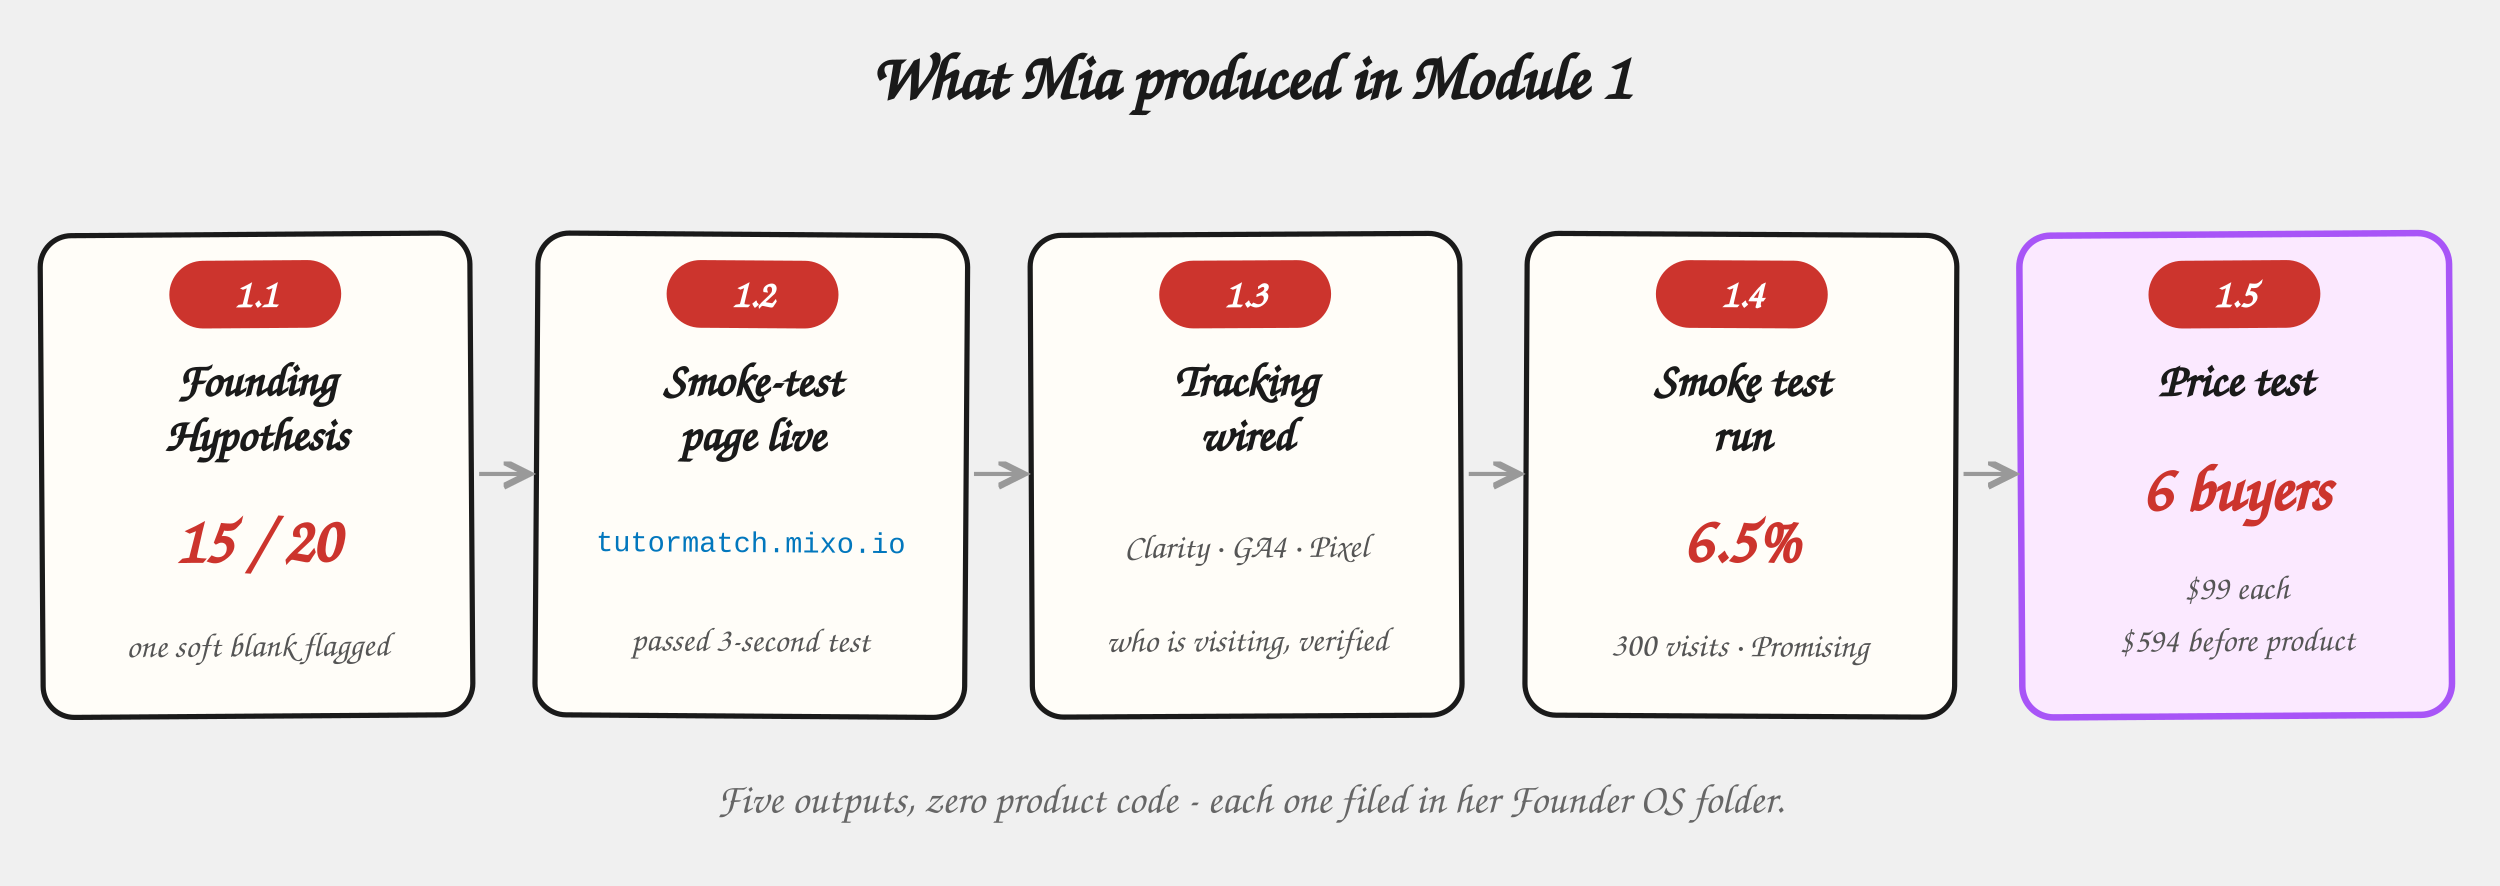
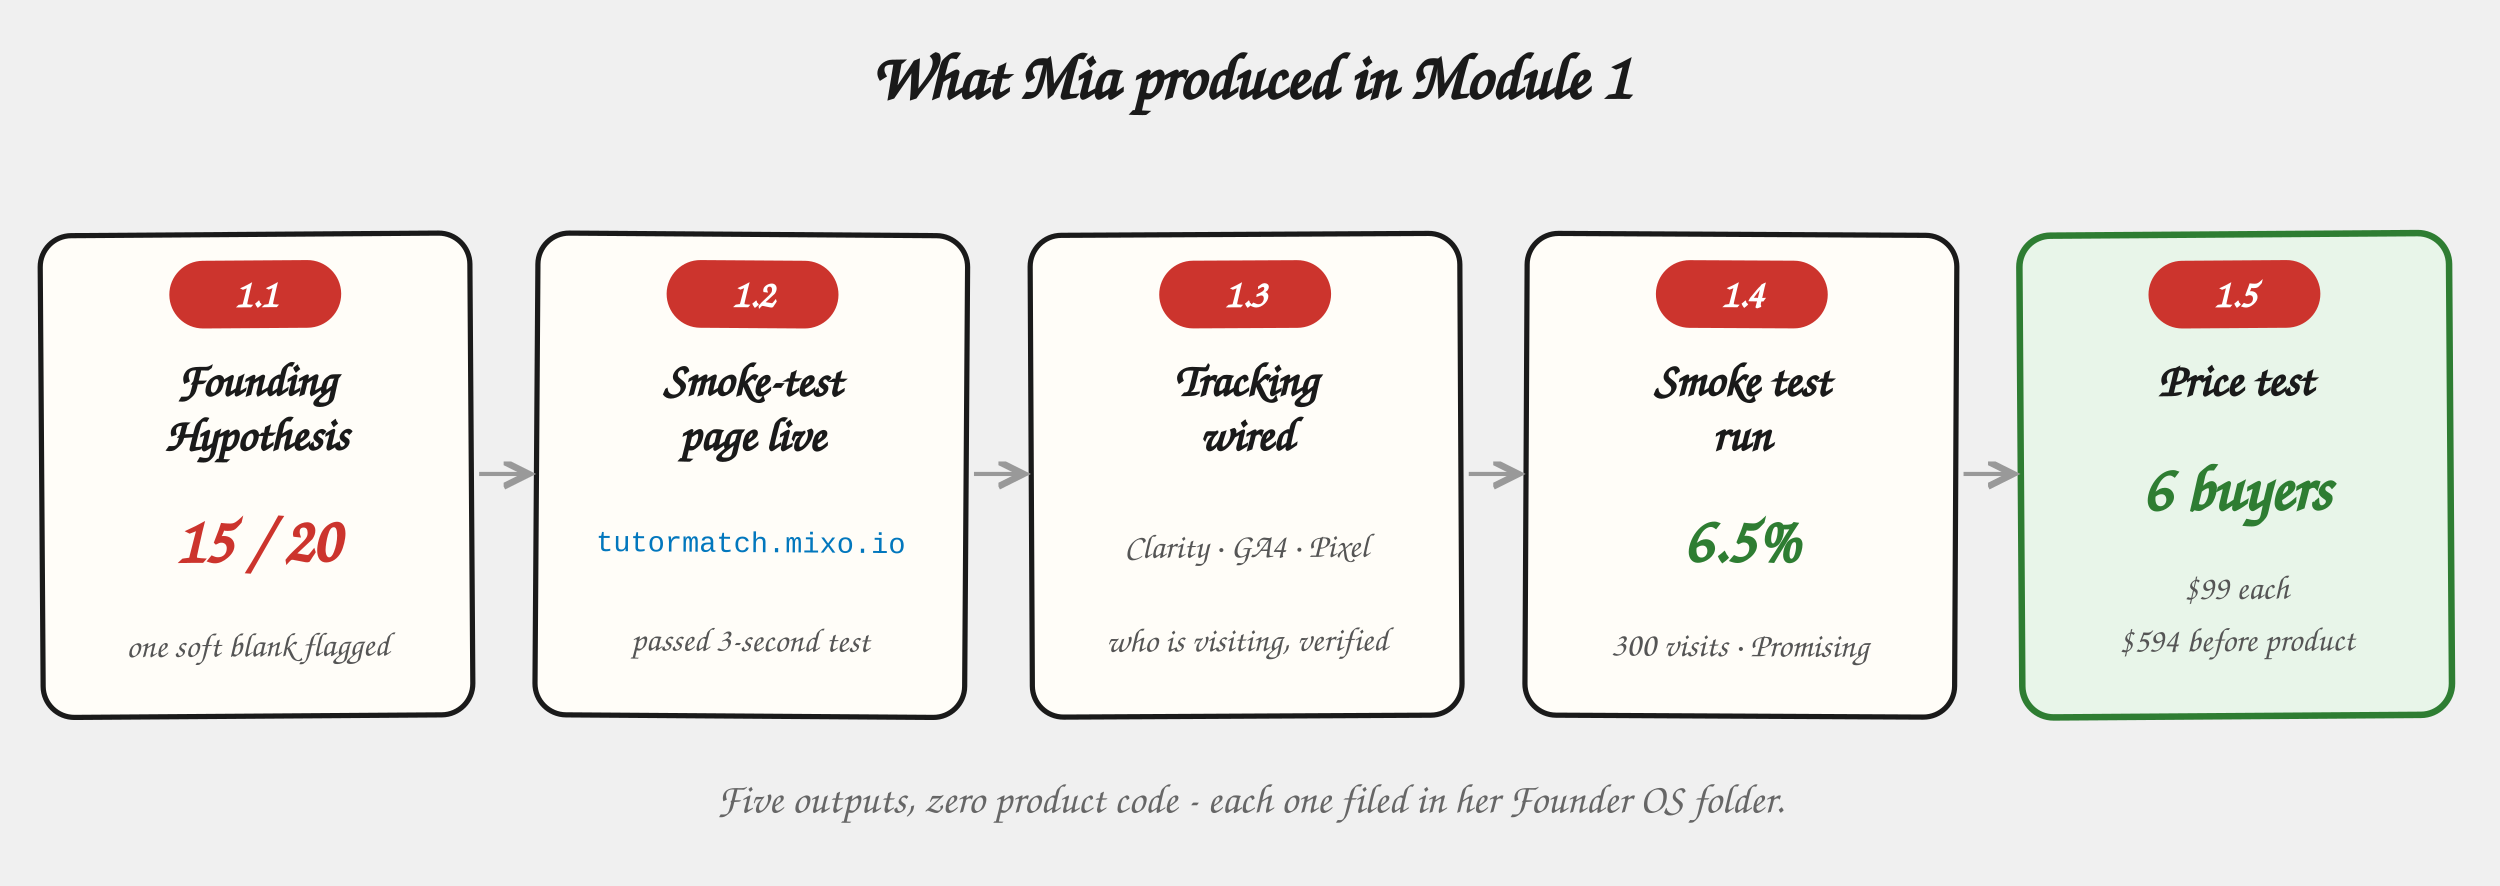
<svg xmlns="http://www.w3.org/2000/svg" viewBox="0 0 960 340" role="img" aria-labelledby="m1-trail-title">
  <defs>
    <style>
-       .h      { font-family: "Caveat", "Patrick Hand", cursive; font-size: 25px; fill: #1a1a1a; font-weight: 700; }
-       .foot   { font-family: "Caveat", "Patrick Hand", cursive; font-size: 16px; fill: #666; font-style: italic; }
-       .chip   { font-family: "Caveat", "Patrick Hand", cursive; font-size: 15px; fill: #ffffff; font-weight: 700; }
-       .title  { font-family: "Caveat", "Patrick Hand", cursive; font-size: 18px; fill: #1a1a1a; font-weight: 700; }
-       .big    { font-family: "Caveat", "Patrick Hand", cursive; font-size: 25px; fill: #cc342d; font-weight: 700; }
-       .note   { font-family: "Caveat", "Patrick Hand", cursive; font-size: 13px; fill: #555; }
+       .h      { font-family: "Caveat", "Patrick Hand", "Comic Sans MS", cursive; font-size: 25px; fill: #1a1a1a; font-weight: 700; }
+       .foot   { font-family: "Caveat", "Patrick Hand", "Comic Sans MS", cursive; font-size: 16px; fill: #666; font-style: italic; }
+       .chip   { font-family: "Caveat", "Patrick Hand", "Comic Sans MS", cursive; font-size: 15px; fill: #ffffff; font-weight: 700; }
+       .title  { font-family: "Caveat", "Patrick Hand", "Comic Sans MS", cursive; font-size: 18px; fill: #1a1a1a; font-weight: 700; }
+       .big    { font-family: "Caveat", "Patrick Hand", "Comic Sans MS", cursive; font-size: 25px; fill: #cc342d; font-weight: 700; }
+       .gbig   { font-family: "Caveat", "Patrick Hand", "Comic Sans MS", cursive; font-size: 25px; fill: #2e7d32; font-weight: 700; }
+       .note   { font-family: "Caveat", "Patrick Hand", "Comic Sans MS", cursive; font-size: 13px; fill: #555; }
      .url    { font-family: "Courier New", monospace; font-size: 11px; fill: #0277bd; }
      .card   { fill: #fffdf8; stroke: #1a1a1a; stroke-width: 2; }
-       .pay    { fill: #fbe9ff; stroke: #a855f7; stroke-width: 2.5; }
+       .pay    { fill: #e8f5e9; stroke: #2e7d32; stroke-width: 2.5; }
      .chipbg { fill: #cc342d; }
    </style>
    <marker id="arw1" markerWidth="9" markerHeight="9" refX="6" refY="3" orient="auto">
      <path d="M0,0 L6,3 L0,6" fill="none" stroke="#999" stroke-width="1.6" />
    </marker>
  </defs>
  <text x="480" y="38" class="h" text-anchor="middle">What Mia produced in Module 1</text>
  <g transform="rotate(-0.4 98.5 182)">
    <rect x="16" y="90" width="165" height="185" rx="12" class="card" />
    <rect x="65.5" y="100" width="66" height="26" rx="13" class="chipbg" />
    <text x="98.5" y="118" class="chip" text-anchor="middle">1.1</text>
    <text x="98.5" y="152" class="title" text-anchor="middle">Founding</text>
    <text x="98.5" y="173" class="title" text-anchor="middle">Hypothesis</text>
    <text x="98.5" y="216" class="big" text-anchor="middle">15 / 20</text>
    <text x="98.5" y="252" class="note" text-anchor="middle">one soft blank flagged</text>
  </g>
  <g transform="rotate(0.4 288.5 182)">
    <rect x="206" y="90" width="165" height="185" rx="12" class="card" />
    <rect x="255.5" y="100" width="66" height="26" rx="13" class="chipbg" />
    <text x="288.5" y="118" class="chip" text-anchor="middle">1.2</text>
    <text x="288.5" y="152" class="title" text-anchor="middle">Smoke-test</text>
    <text x="288.5" y="173" class="title" text-anchor="middle">page live</text>
    <text x="288.5" y="212" class="url" text-anchor="middle">tutormatch.mixo.io</text>
    <text x="288.5" y="250" class="note" text-anchor="middle">passed 3-second test</text>
  </g>
  <g transform="rotate(-0.3 478.5 182)">
    <rect x="396" y="90" width="165" height="185" rx="12" class="card" />
    <rect x="445.5" y="100" width="66" height="26" rx="13" class="chipbg" />
    <text x="478.5" y="118" class="chip" text-anchor="middle">1.3</text>
    <text x="478.5" y="152" class="title" text-anchor="middle">Tracking</text>
    <text x="478.5" y="173" class="title" text-anchor="middle">wired</text>
    <text x="478.5" y="214" class="note" text-anchor="middle">Clarity · GA4 · Pixel</text>
    <text x="478.5" y="250" class="note" text-anchor="middle">who is visiting, verified</text>
  </g>
  <g transform="rotate(0.3 668.5 182)">
    <rect x="586" y="90" width="165" height="185" rx="12" class="card" />
    <rect x="635.5" y="100" width="66" height="26" rx="13" class="chipbg" />
    <text x="668.5" y="118" class="chip" text-anchor="middle">1.4</text>
    <text x="668.5" y="152" class="title" text-anchor="middle">Smoke test</text>
    <text x="668.5" y="173" class="title" text-anchor="middle">run</text>
-     <text x="668.5" y="216" class="big" text-anchor="middle">6.5%</text>
+     <text x="668.5" y="216" class="gbig" text-anchor="middle">6.5%</text>
    <text x="668.5" y="252" class="note" text-anchor="middle">300 visits · Promising</text>
  </g>
  <g transform="rotate(-0.4 858.5 182)">
    <rect x="776" y="90" width="165" height="185" rx="12" class="pay" />
    <rect x="825.5" y="100" width="66" height="26" rx="13" class="chipbg" />
    <text x="858.5" y="118" class="chip" text-anchor="middle">1.5</text>
    <text x="858.5" y="152" class="title" text-anchor="middle">Price test</text>
-     <text x="858.5" y="196" class="big" text-anchor="middle">6 buyers</text>
+     <text x="858.5" y="196" class="gbig" text-anchor="middle">6 buyers</text>
    <text x="858.5" y="230" class="note" text-anchor="middle">$99 each</text>
    <text x="858.5" y="250" class="note" text-anchor="middle">$594 before product</text>
  </g>
  <line x1="184" y1="182" x2="203" y2="182" stroke="#999" stroke-width="1.6" marker-end="url(#arw1)" />
  <line x1="374" y1="182" x2="393" y2="182" stroke="#999" stroke-width="1.6" marker-end="url(#arw1)" />
  <line x1="564" y1="182" x2="583" y2="182" stroke="#999" stroke-width="1.6" marker-end="url(#arw1)" />
  <line x1="754" y1="182" x2="773" y2="182" stroke="#999" stroke-width="1.6" marker-end="url(#arw1)" />
  <text x="480" y="312" class="foot" text-anchor="middle">Five outputs, zero product code - each one filed in her Founder OS folder.</text>
</svg>
